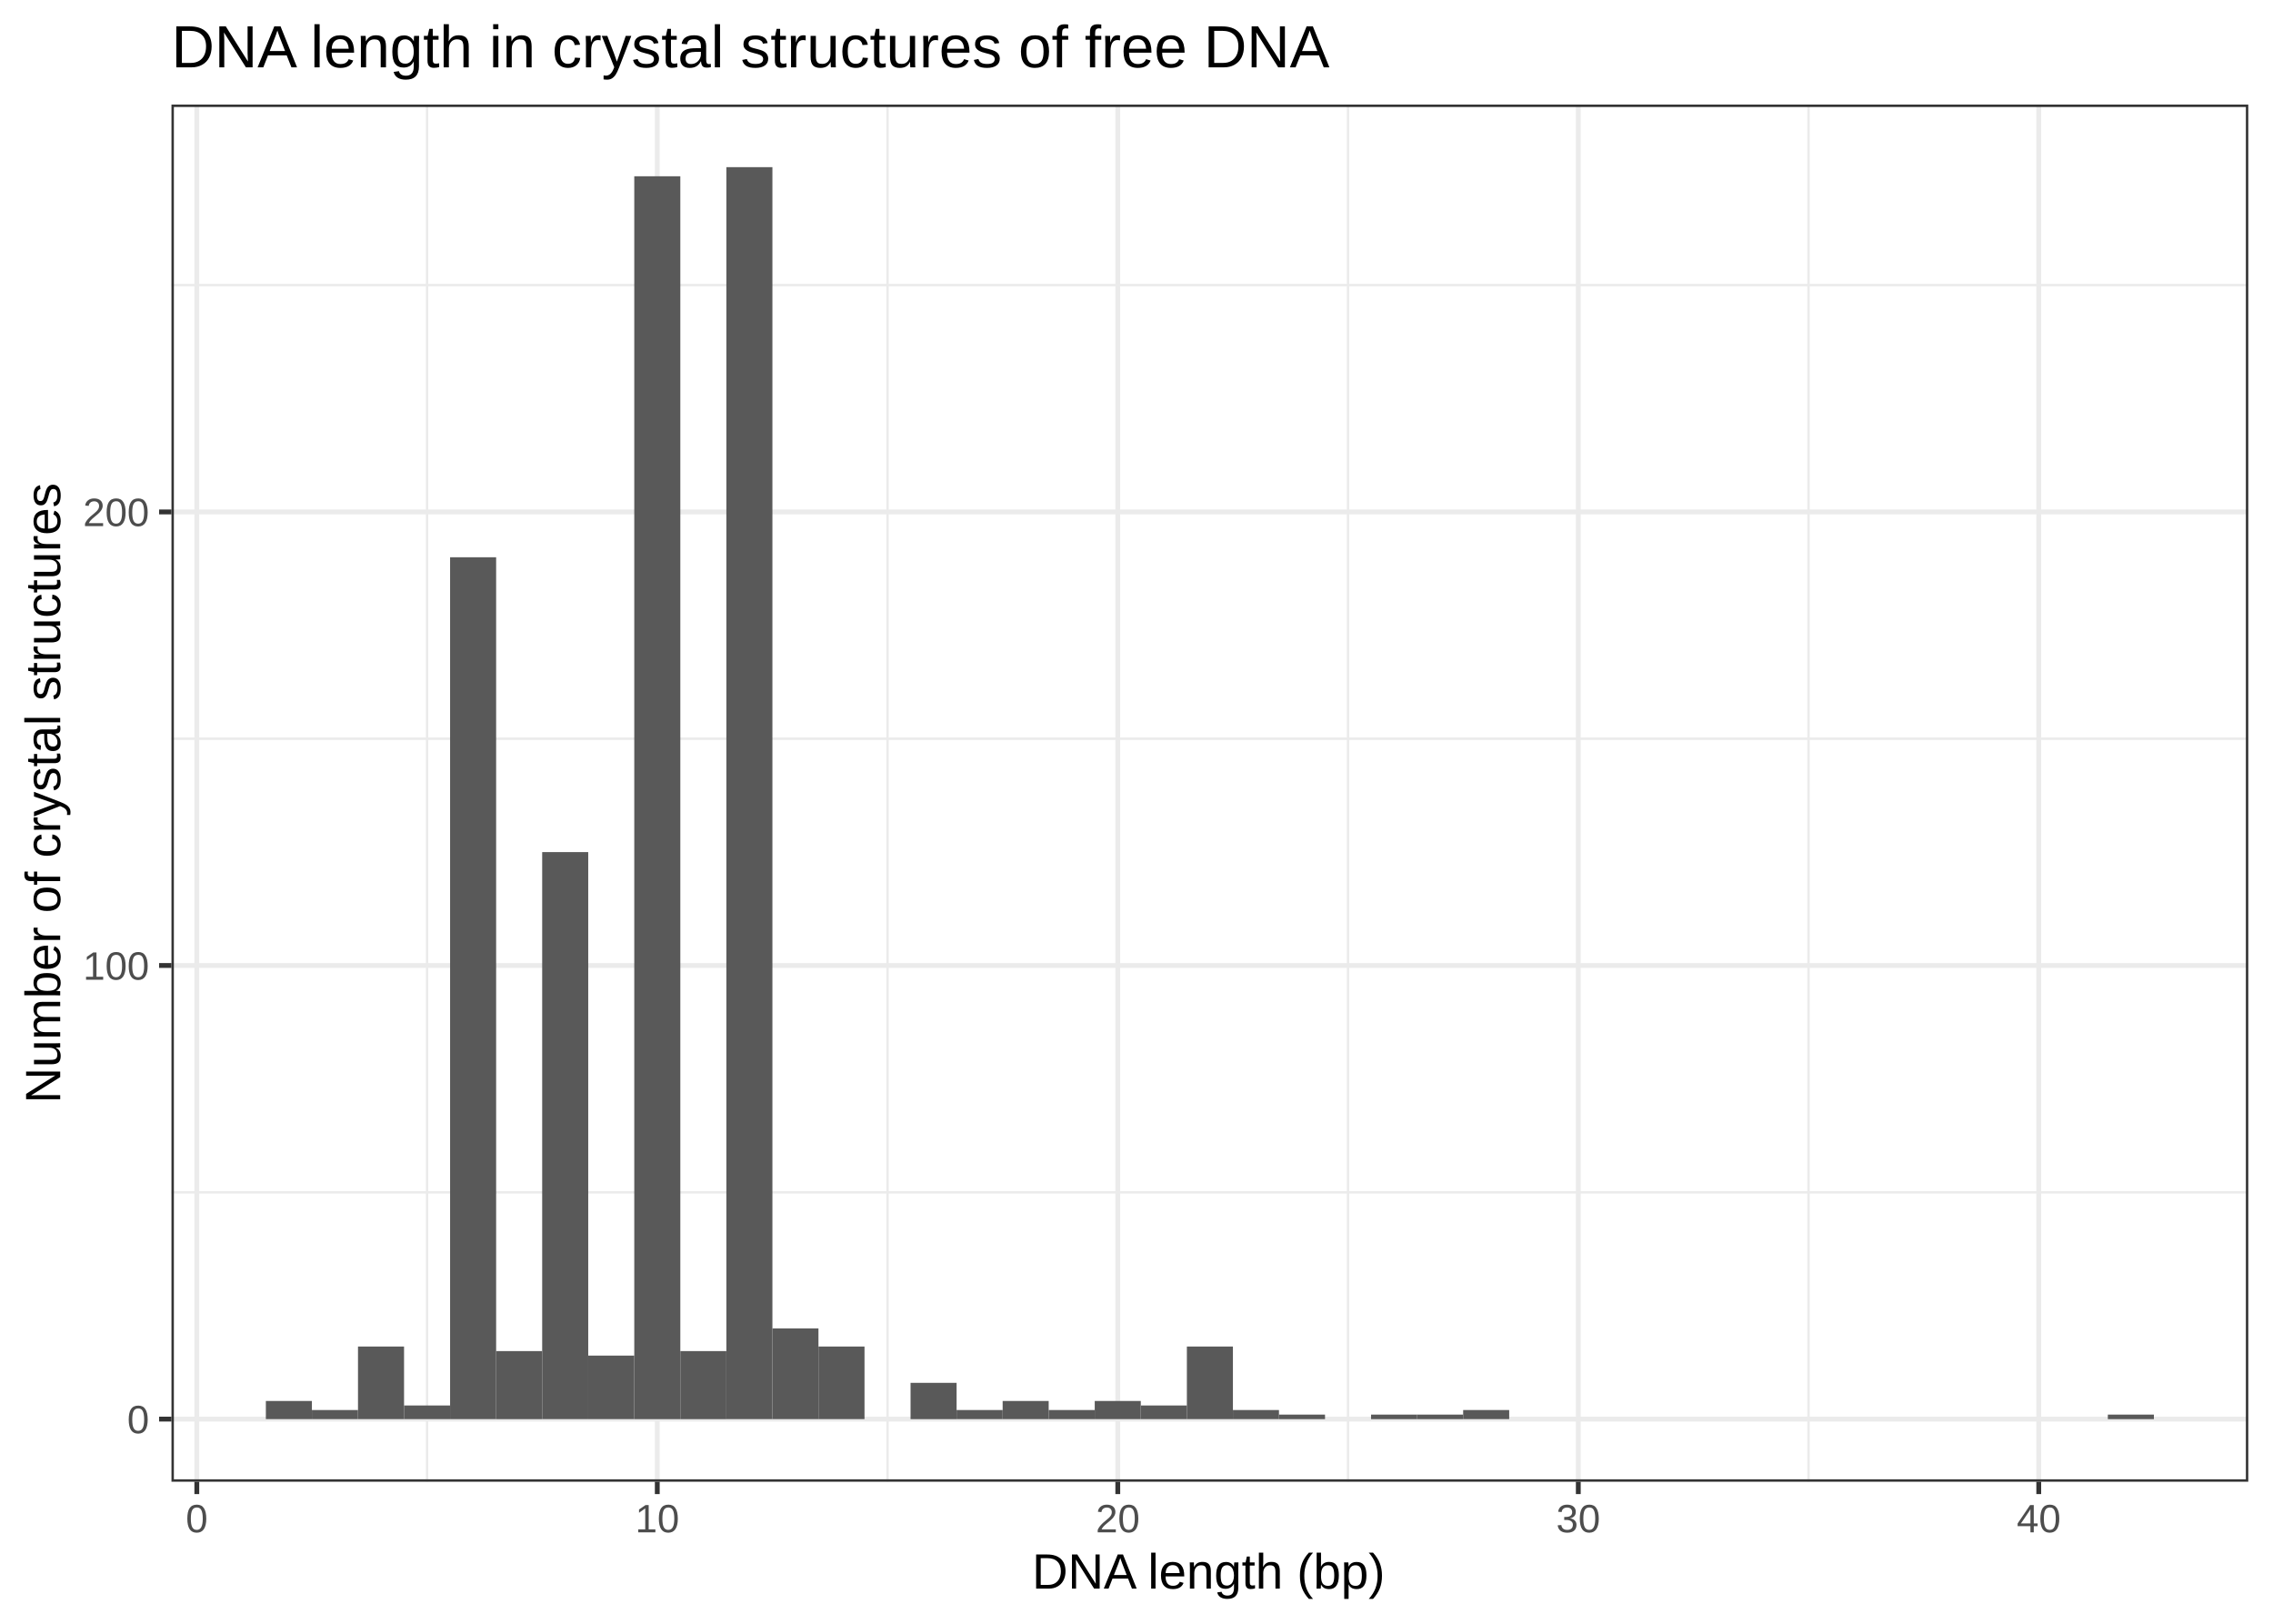
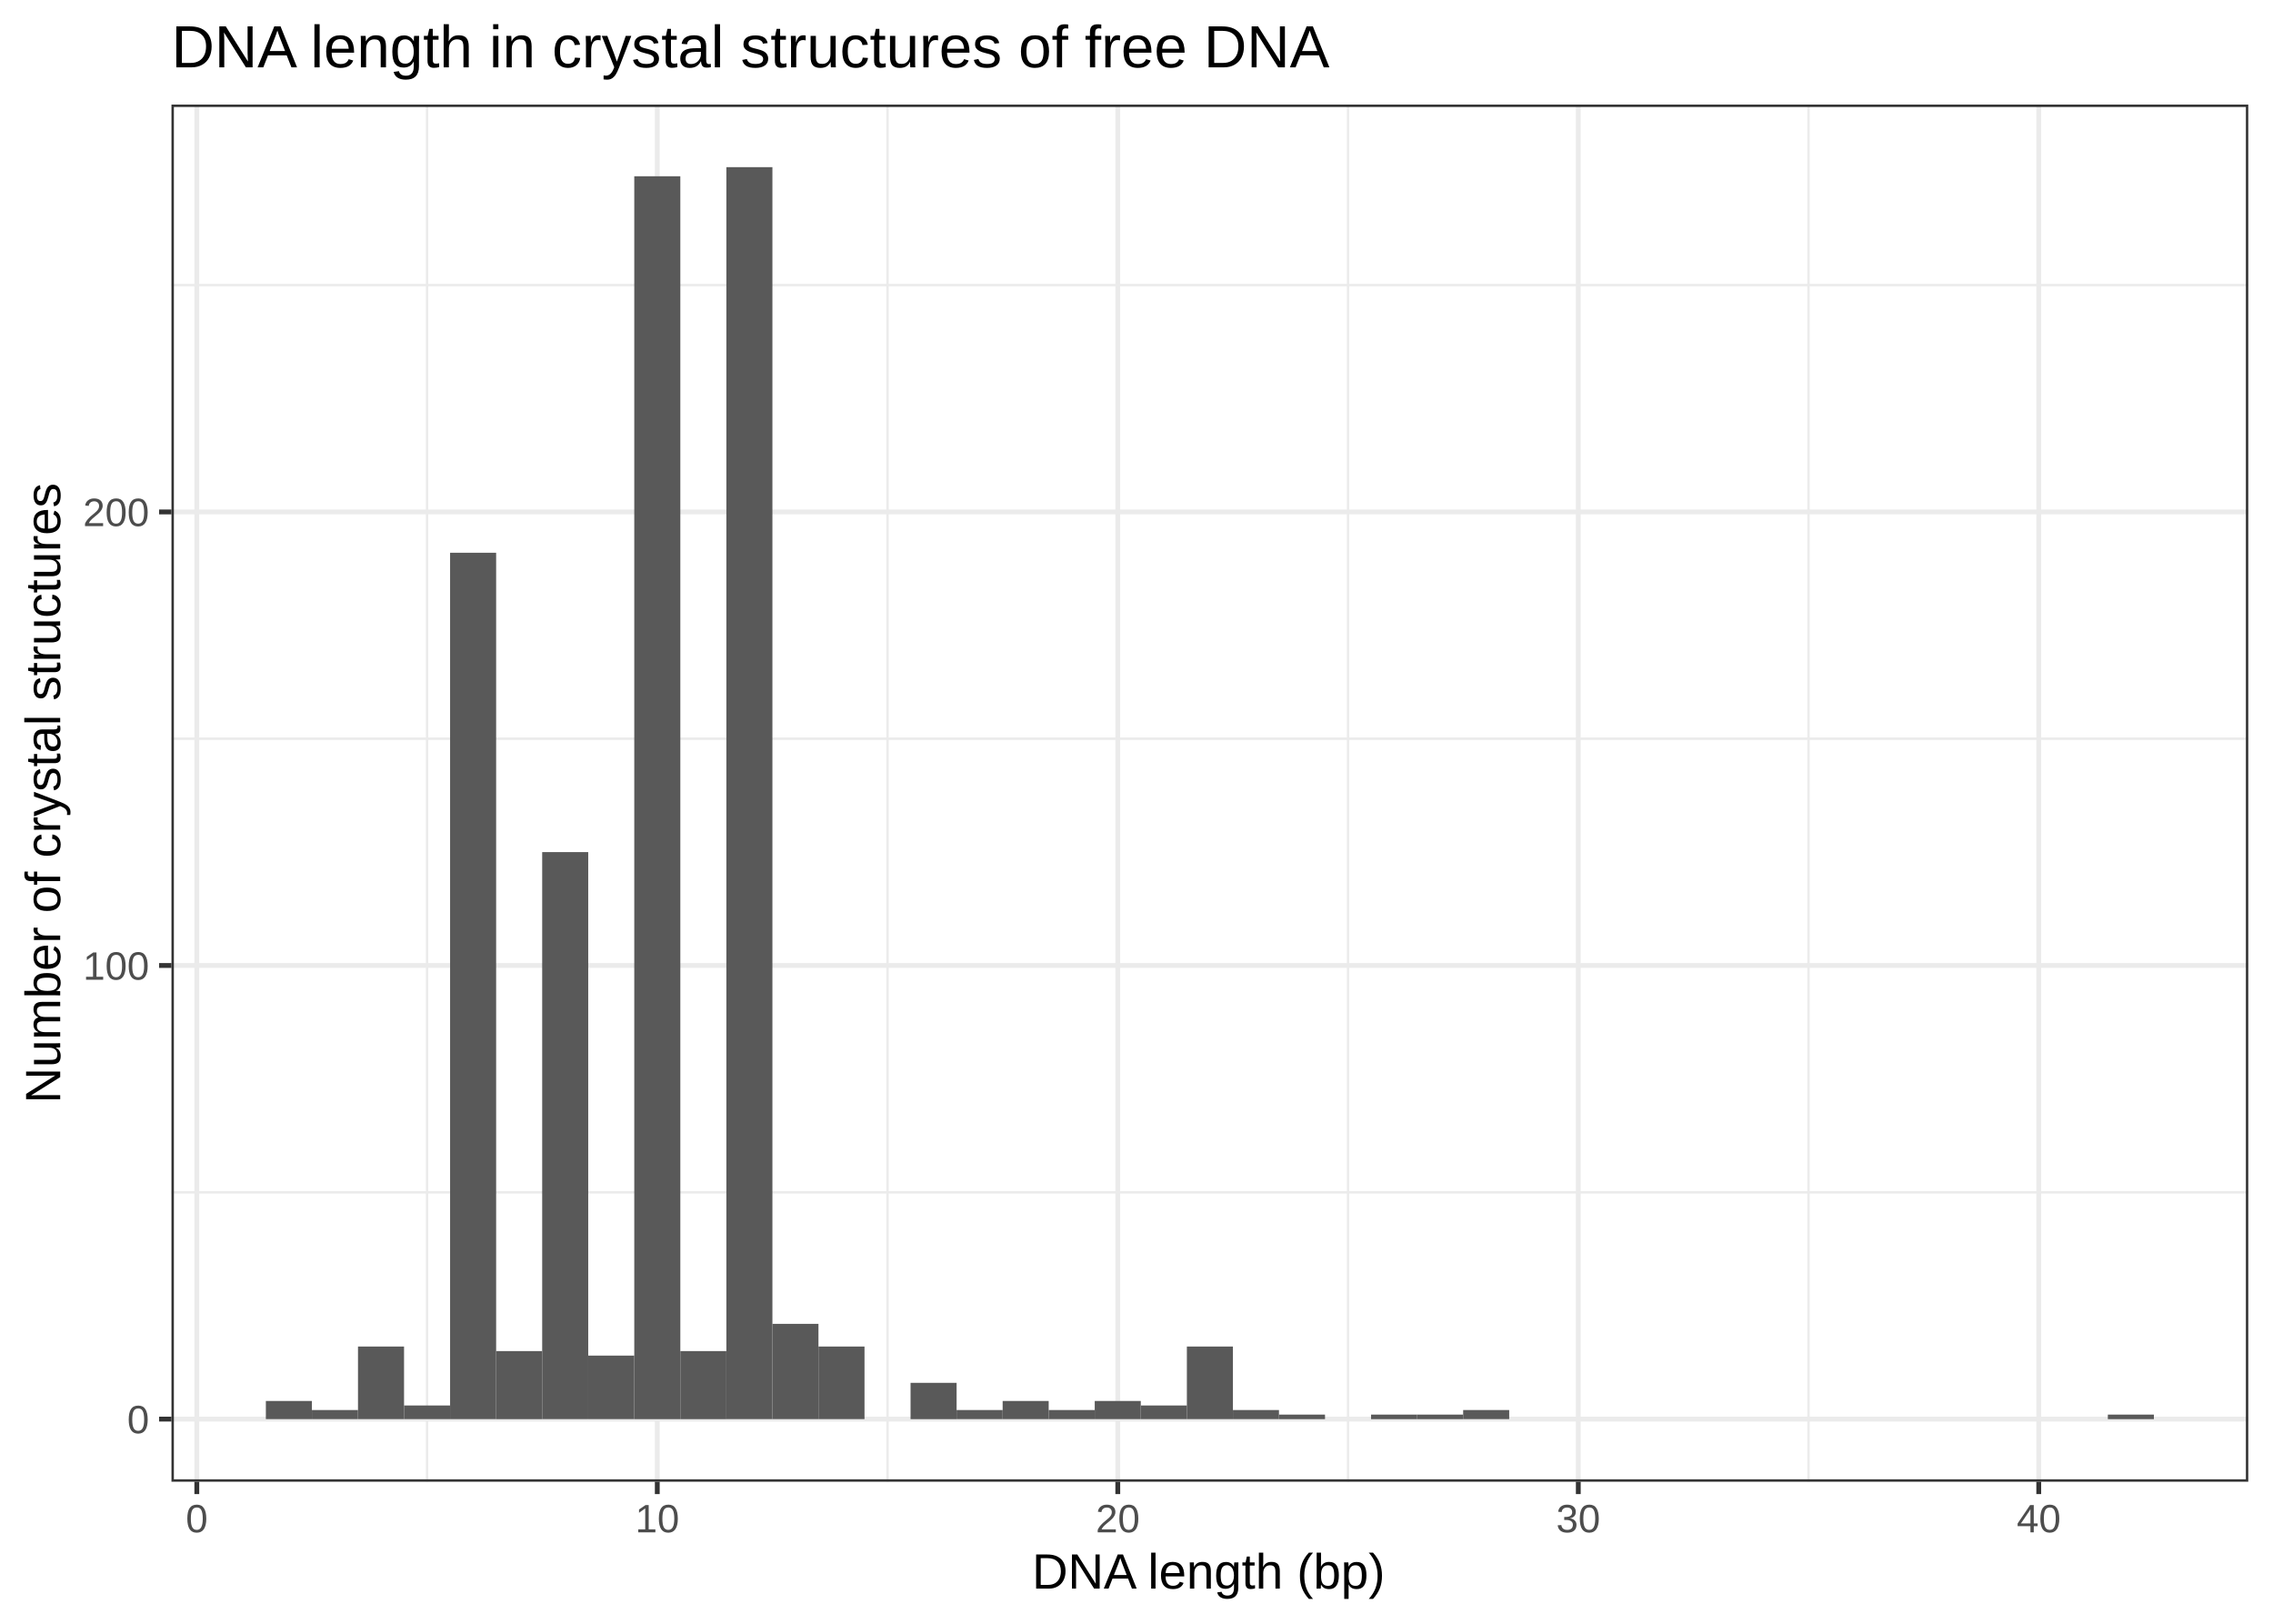
<svg xmlns="http://www.w3.org/2000/svg" viewBox="0 0 504.00 360.00">
  <defs>
    <style type="text/css">
    line, polyline, polygon, path, rect, circle {
      fill: none;
      stroke: #000000;
      stroke-linecap: round;
      stroke-linejoin: round;
      stroke-miterlimit: 10.00;
    }
  </style>
  </defs>
  <rect width="100%" height="100%" style="stroke: none; fill: #FFFFFF;" />
  <rect x="0.00" y="0" width="504.00" height="360.00" style="stroke-width: 1.07; stroke: #FFFFFF; fill: #FFFFFF;" />
  <defs>
    <clipPath id="cpMzguMDJ8NDk4LjUyfDMyOC41MXwyMy4xOQ==">
      <rect x="38.02" y="23.19" width="460.50" height="305.32" />
    </clipPath>
  </defs>
  <rect x="38.02" y="23.19" width="460.50" height="305.32" style="stroke-width: 1.07; stroke: none; fill: #FFFFFF;" clip-path="url(#cpMzguMDJ8NDk4LjUyfDMyOC41MXwyMy4xOQ==)" />
  <polyline points="38.02,264.35 498.52,264.35 " style="stroke-width: 0.53; stroke: #EBEBEB; stroke-linecap: butt;" clip-path="url(#cpMzguMDJ8NDk4LjUyfDMyOC41MXwyMy4xOQ==)" />
  <polyline points="38.02,163.78 498.52,163.78 " style="stroke-width: 0.53; stroke: #EBEBEB; stroke-linecap: butt;" clip-path="url(#cpMzguMDJ8NDk4LjUyfDMyOC41MXwyMy4xOQ==)" />
  <polyline points="38.02,63.21 498.52,63.21 " style="stroke-width: 0.53; stroke: #EBEBEB; stroke-linecap: butt;" clip-path="url(#cpMzguMDJ8NDk4LjUyfDMyOC41MXwyMy4xOQ==)" />
  <polyline points="94.69,328.51 94.69,23.19 " style="stroke-width: 0.53; stroke: #EBEBEB; stroke-linecap: butt;" clip-path="url(#cpMzguMDJ8NDk4LjUyfDMyOC41MXwyMy4xOQ==)" />
  <polyline points="196.80,328.51 196.80,23.19 " style="stroke-width: 0.53; stroke: #EBEBEB; stroke-linecap: butt;" clip-path="url(#cpMzguMDJ8NDk4LjUyfDMyOC41MXwyMy4xOQ==)" />
  <polyline points="298.90,328.51 298.90,23.19 " style="stroke-width: 0.53; stroke: #EBEBEB; stroke-linecap: butt;" clip-path="url(#cpMzguMDJ8NDk4LjUyfDMyOC41MXwyMy4xOQ==)" />
  <polyline points="401.01,328.51 401.01,23.19 " style="stroke-width: 0.53; stroke: #EBEBEB; stroke-linecap: butt;" clip-path="url(#cpMzguMDJ8NDk4LjUyfDMyOC41MXwyMy4xOQ==)" />
  <polyline points="38.02,314.63 498.52,314.63 " style="stroke-width: 1.07; stroke: #EBEBEB; stroke-linecap: butt;" clip-path="url(#cpMzguMDJ8NDk4LjUyfDMyOC41MXwyMy4xOQ==)" />
  <polyline points="38.02,214.06 498.52,214.06 " style="stroke-width: 1.07; stroke: #EBEBEB; stroke-linecap: butt;" clip-path="url(#cpMzguMDJ8NDk4LjUyfDMyOC41MXwyMy4xOQ==)" />
  <polyline points="38.02,113.50 498.52,113.50 " style="stroke-width: 1.07; stroke: #EBEBEB; stroke-linecap: butt;" clip-path="url(#cpMzguMDJ8NDk4LjUyfDMyOC41MXwyMy4xOQ==)" />
  <polyline points="43.64,328.51 43.64,23.19 " style="stroke-width: 1.07; stroke: #EBEBEB; stroke-linecap: butt;" clip-path="url(#cpMzguMDJ8NDk4LjUyfDMyOC41MXwyMy4xOQ==)" />
  <polyline points="145.74,328.51 145.74,23.19 " style="stroke-width: 1.07; stroke: #EBEBEB; stroke-linecap: butt;" clip-path="url(#cpMzguMDJ8NDk4LjUyfDMyOC41MXwyMy4xOQ==)" />
  <polyline points="247.85,328.51 247.85,23.19 " style="stroke-width: 1.07; stroke: #EBEBEB; stroke-linecap: butt;" clip-path="url(#cpMzguMDJ8NDk4LjUyfDMyOC41MXwyMy4xOQ==)" />
  <polyline points="349.96,328.51 349.96,23.19 " style="stroke-width: 1.07; stroke: #EBEBEB; stroke-linecap: butt;" clip-path="url(#cpMzguMDJ8NDk4LjUyfDMyOC41MXwyMy4xOQ==)" />
  <polyline points="452.06,328.51 452.06,23.19 " style="stroke-width: 1.07; stroke: #EBEBEB; stroke-linecap: butt;" clip-path="url(#cpMzguMDJ8NDk4LjUyfDMyOC41MXwyMy4xOQ==)" />
  <rect x="58.95" y="310.61" width="10.21" height="4.02" style="stroke-width: 1.07; stroke: none; stroke-linecap: square; stroke-linejoin: miter; fill: #595959;" clip-path="url(#cpMzguMDJ8NDk4LjUyfDMyOC41MXwyMy4xOQ==)" />
  <rect x="69.16" y="312.62" width="10.21" height="2.01" style="stroke-width: 1.07; stroke: none; stroke-linecap: square; stroke-linejoin: miter; fill: #595959;" clip-path="url(#cpMzguMDJ8NDk4LjUyfDMyOC41MXwyMy4xOQ==)" />
  <rect x="79.38" y="298.54" width="10.21" height="16.09" style="stroke-width: 1.07; stroke: none; stroke-linecap: square; stroke-linejoin: miter; fill: #595959;" clip-path="url(#cpMzguMDJ8NDk4LjUyfDMyOC41MXwyMy4xOQ==)" />
  <rect x="89.59" y="311.61" width="10.21" height="3.02" style="stroke-width: 1.07; stroke: none; stroke-linecap: square; stroke-linejoin: miter; fill: #595959;" clip-path="url(#cpMzguMDJ8NDk4LjUyfDMyOC41MXwyMy4xOQ==)" />
-   <rect x="99.80" y="123.55" width="10.21" height="191.08" style="stroke-width: 1.07; stroke: none; stroke-linecap: square; stroke-linejoin: miter; fill: #595959;" clip-path="url(#cpMzguMDJ8NDk4LjUyfDMyOC41MXwyMy4xOQ==)" />
+   <rect x="99.80" y="122.55" width="10.21" height="192.08" style="stroke-width: 1.07; stroke: none; stroke-linecap: square; stroke-linejoin: miter; fill: #595959;" clip-path="url(#cpMzguMDJ8NDk4LjUyfDMyOC41MXwyMy4xOQ==)" />
  <rect x="110.01" y="299.55" width="10.21" height="15.09" style="stroke-width: 1.07; stroke: none; stroke-linecap: square; stroke-linejoin: miter; fill: #595959;" clip-path="url(#cpMzguMDJ8NDk4LjUyfDMyOC41MXwyMy4xOQ==)" />
  <rect x="120.22" y="188.92" width="10.21" height="125.71" style="stroke-width: 1.07; stroke: none; stroke-linecap: square; stroke-linejoin: miter; fill: #595959;" clip-path="url(#cpMzguMDJ8NDk4LjUyfDMyOC41MXwyMy4xOQ==)" />
  <rect x="130.43" y="300.55" width="10.21" height="14.08" style="stroke-width: 1.07; stroke: none; stroke-linecap: square; stroke-linejoin: miter; fill: #595959;" clip-path="url(#cpMzguMDJ8NDk4LjUyfDMyOC41MXwyMy4xOQ==)" />
  <rect x="140.64" y="39.08" width="10.21" height="275.56" style="stroke-width: 1.07; stroke: none; stroke-linecap: square; stroke-linejoin: miter; fill: #595959;" clip-path="url(#cpMzguMDJ8NDk4LjUyfDMyOC41MXwyMy4xOQ==)" />
  <rect x="150.85" y="299.55" width="10.21" height="15.09" style="stroke-width: 1.07; stroke: none; stroke-linecap: square; stroke-linejoin: miter; fill: #595959;" clip-path="url(#cpMzguMDJ8NDk4LjUyfDMyOC41MXwyMy4xOQ==)" />
  <rect x="161.06" y="37.06" width="10.21" height="277.57" style="stroke-width: 1.07; stroke: none; stroke-linecap: square; stroke-linejoin: miter; fill: #595959;" clip-path="url(#cpMzguMDJ8NDk4LjUyfDMyOC41MXwyMy4xOQ==)" />
-   <rect x="171.27" y="294.52" width="10.21" height="20.11" style="stroke-width: 1.07; stroke: none; stroke-linecap: square; stroke-linejoin: miter; fill: #595959;" clip-path="url(#cpMzguMDJ8NDk4LjUyfDMyOC41MXwyMy4xOQ==)" />
+   <rect x="171.27" y="293.51" width="10.21" height="21.12" style="stroke-width: 1.07; stroke: none; stroke-linecap: square; stroke-linejoin: miter; fill: #595959;" clip-path="url(#cpMzguMDJ8NDk4LjUyfDMyOC41MXwyMy4xOQ==)" />
  <rect x="181.48" y="298.54" width="10.21" height="16.09" style="stroke-width: 1.07; stroke: none; stroke-linecap: square; stroke-linejoin: miter; fill: #595959;" clip-path="url(#cpMzguMDJ8NDk4LjUyfDMyOC41MXwyMy4xOQ==)" />
  <rect x="191.69" y="314.63" width="10.21" height="0.00" style="stroke-width: 1.07; stroke: none; stroke-linecap: square; stroke-linejoin: miter; fill: #595959;" clip-path="url(#cpMzguMDJ8NDk4LjUyfDMyOC41MXwyMy4xOQ==)" />
  <rect x="201.90" y="306.59" width="10.21" height="8.05" style="stroke-width: 1.07; stroke: none; stroke-linecap: square; stroke-linejoin: miter; fill: #595959;" clip-path="url(#cpMzguMDJ8NDk4LjUyfDMyOC41MXwyMy4xOQ==)" />
  <rect x="212.11" y="312.62" width="10.21" height="2.01" style="stroke-width: 1.07; stroke: none; stroke-linecap: square; stroke-linejoin: miter; fill: #595959;" clip-path="url(#cpMzguMDJ8NDk4LjUyfDMyOC41MXwyMy4xOQ==)" />
  <rect x="222.32" y="310.61" width="10.21" height="4.02" style="stroke-width: 1.07; stroke: none; stroke-linecap: square; stroke-linejoin: miter; fill: #595959;" clip-path="url(#cpMzguMDJ8NDk4LjUyfDMyOC41MXwyMy4xOQ==)" />
  <rect x="232.53" y="312.62" width="10.21" height="2.01" style="stroke-width: 1.07; stroke: none; stroke-linecap: square; stroke-linejoin: miter; fill: #595959;" clip-path="url(#cpMzguMDJ8NDk4LjUyfDMyOC41MXwyMy4xOQ==)" />
  <rect x="242.74" y="310.61" width="10.21" height="4.02" style="stroke-width: 1.07; stroke: none; stroke-linecap: square; stroke-linejoin: miter; fill: #595959;" clip-path="url(#cpMzguMDJ8NDk4LjUyfDMyOC41MXwyMy4xOQ==)" />
  <rect x="252.96" y="311.61" width="10.21" height="3.02" style="stroke-width: 1.07; stroke: none; stroke-linecap: square; stroke-linejoin: miter; fill: #595959;" clip-path="url(#cpMzguMDJ8NDk4LjUyfDMyOC41MXwyMy4xOQ==)" />
  <rect x="263.17" y="298.54" width="10.21" height="16.09" style="stroke-width: 1.07; stroke: none; stroke-linecap: square; stroke-linejoin: miter; fill: #595959;" clip-path="url(#cpMzguMDJ8NDk4LjUyfDMyOC41MXwyMy4xOQ==)" />
  <rect x="273.38" y="312.62" width="10.21" height="2.01" style="stroke-width: 1.07; stroke: none; stroke-linecap: square; stroke-linejoin: miter; fill: #595959;" clip-path="url(#cpMzguMDJ8NDk4LjUyfDMyOC41MXwyMy4xOQ==)" />
  <rect x="283.59" y="313.63" width="10.21" height="1.01" style="stroke-width: 1.07; stroke: none; stroke-linecap: square; stroke-linejoin: miter; fill: #595959;" clip-path="url(#cpMzguMDJ8NDk4LjUyfDMyOC41MXwyMy4xOQ==)" />
  <rect x="293.80" y="314.63" width="10.21" height="0.00" style="stroke-width: 1.07; stroke: none; stroke-linecap: square; stroke-linejoin: miter; fill: #595959;" clip-path="url(#cpMzguMDJ8NDk4LjUyfDMyOC41MXwyMy4xOQ==)" />
  <rect x="304.01" y="313.63" width="10.21" height="1.01" style="stroke-width: 1.07; stroke: none; stroke-linecap: square; stroke-linejoin: miter; fill: #595959;" clip-path="url(#cpMzguMDJ8NDk4LjUyfDMyOC41MXwyMy4xOQ==)" />
  <rect x="314.22" y="313.63" width="10.21" height="1.01" style="stroke-width: 1.07; stroke: none; stroke-linecap: square; stroke-linejoin: miter; fill: #595959;" clip-path="url(#cpMzguMDJ8NDk4LjUyfDMyOC41MXwyMy4xOQ==)" />
  <rect x="324.43" y="312.62" width="10.21" height="2.01" style="stroke-width: 1.07; stroke: none; stroke-linecap: square; stroke-linejoin: miter; fill: #595959;" clip-path="url(#cpMzguMDJ8NDk4LjUyfDMyOC41MXwyMy4xOQ==)" />
  <rect x="334.64" y="314.63" width="10.21" height="0.00" style="stroke-width: 1.07; stroke: none; stroke-linecap: square; stroke-linejoin: miter; fill: #595959;" clip-path="url(#cpMzguMDJ8NDk4LjUyfDMyOC41MXwyMy4xOQ==)" />
  <rect x="344.85" y="314.63" width="10.21" height="0.00" style="stroke-width: 1.07; stroke: none; stroke-linecap: square; stroke-linejoin: miter; fill: #595959;" clip-path="url(#cpMzguMDJ8NDk4LjUyfDMyOC41MXwyMy4xOQ==)" />
  <rect x="355.06" y="314.63" width="10.21" height="0.00" style="stroke-width: 1.07; stroke: none; stroke-linecap: square; stroke-linejoin: miter; fill: #595959;" clip-path="url(#cpMzguMDJ8NDk4LjUyfDMyOC41MXwyMy4xOQ==)" />
  <rect x="365.27" y="314.63" width="10.21" height="0.00" style="stroke-width: 1.07; stroke: none; stroke-linecap: square; stroke-linejoin: miter; fill: #595959;" clip-path="url(#cpMzguMDJ8NDk4LjUyfDMyOC41MXwyMy4xOQ==)" />
  <rect x="375.48" y="314.63" width="10.21" height="0.00" style="stroke-width: 1.07; stroke: none; stroke-linecap: square; stroke-linejoin: miter; fill: #595959;" clip-path="url(#cpMzguMDJ8NDk4LjUyfDMyOC41MXwyMy4xOQ==)" />
  <rect x="385.69" y="314.63" width="10.21" height="0.00" style="stroke-width: 1.07; stroke: none; stroke-linecap: square; stroke-linejoin: miter; fill: #595959;" clip-path="url(#cpMzguMDJ8NDk4LjUyfDMyOC41MXwyMy4xOQ==)" />
  <rect x="395.90" y="314.63" width="10.21" height="0.00" style="stroke-width: 1.07; stroke: none; stroke-linecap: square; stroke-linejoin: miter; fill: #595959;" clip-path="url(#cpMzguMDJ8NDk4LjUyfDMyOC41MXwyMy4xOQ==)" />
  <rect x="406.11" y="314.63" width="10.21" height="0.00" style="stroke-width: 1.07; stroke: none; stroke-linecap: square; stroke-linejoin: miter; fill: #595959;" clip-path="url(#cpMzguMDJ8NDk4LjUyfDMyOC41MXwyMy4xOQ==)" />
  <rect x="416.33" y="314.63" width="10.21" height="0.00" style="stroke-width: 1.07; stroke: none; stroke-linecap: square; stroke-linejoin: miter; fill: #595959;" clip-path="url(#cpMzguMDJ8NDk4LjUyfDMyOC41MXwyMy4xOQ==)" />
  <rect x="426.54" y="314.63" width="10.21" height="0.00" style="stroke-width: 1.07; stroke: none; stroke-linecap: square; stroke-linejoin: miter; fill: #595959;" clip-path="url(#cpMzguMDJ8NDk4LjUyfDMyOC41MXwyMy4xOQ==)" />
  <rect x="436.75" y="314.63" width="10.21" height="0.00" style="stroke-width: 1.07; stroke: none; stroke-linecap: square; stroke-linejoin: miter; fill: #595959;" clip-path="url(#cpMzguMDJ8NDk4LjUyfDMyOC41MXwyMy4xOQ==)" />
  <rect x="446.96" y="314.63" width="10.21" height="0.00" style="stroke-width: 1.07; stroke: none; stroke-linecap: square; stroke-linejoin: miter; fill: #595959;" clip-path="url(#cpMzguMDJ8NDk4LjUyfDMyOC41MXwyMy4xOQ==)" />
  <rect x="457.17" y="314.63" width="10.21" height="0.00" style="stroke-width: 1.07; stroke: none; stroke-linecap: square; stroke-linejoin: miter; fill: #595959;" clip-path="url(#cpMzguMDJ8NDk4LjUyfDMyOC41MXwyMy4xOQ==)" />
  <rect x="467.38" y="313.63" width="10.21" height="1.01" style="stroke-width: 1.07; stroke: none; stroke-linecap: square; stroke-linejoin: miter; fill: #595959;" clip-path="url(#cpMzguMDJ8NDk4LjUyfDMyOC41MXwyMy4xOQ==)" />
  <rect x="38.02" y="23.19" width="460.50" height="305.32" style="stroke-width: 1.07; stroke: #333333;" clip-path="url(#cpMzguMDJ8NDk4LjUyfDMyOC41MXwyMy4xOQ==)" />
  <defs>
    <clipPath id="cpMC4wMHw1MDQuMDB8MzYwLjAwfDAuMDA=">
      <rect x="0.00" y="0.00" width="504.00" height="360.00" />
    </clipPath>
  </defs>
  <g clip-path="url(#cpMC4wMHw1MDQuMDB8MzYwLjAwfDAuMDA=)">
    <text x="28.20" y="317.78" style="font-size: 8.80px; fill: #4D4D4D; font-family: Arial;" textLength="4.89px" lengthAdjust="spacingAndGlyphs">0</text>
  </g>
  <g clip-path="url(#cpMC4wMHw1MDQuMDB8MzYwLjAwfDAuMDA=)">
    <text x="18.41" y="217.21" style="font-size: 8.80px; fill: #4D4D4D; font-family: Arial;" textLength="14.68px" lengthAdjust="spacingAndGlyphs">100</text>
  </g>
  <g clip-path="url(#cpMC4wMHw1MDQuMDB8MzYwLjAwfDAuMDA=)">
    <text x="18.41" y="116.65" style="font-size: 8.80px; fill: #4D4D4D; font-family: Arial;" textLength="14.68px" lengthAdjust="spacingAndGlyphs">200</text>
  </g>
  <polyline points="35.28,314.63 38.02,314.63 " style="stroke-width: 1.07; stroke: #333333; stroke-linecap: butt;" clip-path="url(#cpMC4wMHw1MDQuMDB8MzYwLjAwfDAuMDA=)" />
  <polyline points="35.28,214.06 38.02,214.06 " style="stroke-width: 1.07; stroke: #333333; stroke-linecap: butt;" clip-path="url(#cpMC4wMHw1MDQuMDB8MzYwLjAwfDAuMDA=)" />
  <polyline points="35.28,113.50 38.02,113.50 " style="stroke-width: 1.07; stroke: #333333; stroke-linecap: butt;" clip-path="url(#cpMC4wMHw1MDQuMDB8MzYwLjAwfDAuMDA=)" />
  <polyline points="43.64,331.25 43.64,328.51 " style="stroke-width: 1.07; stroke: #333333; stroke-linecap: butt;" clip-path="url(#cpMC4wMHw1MDQuMDB8MzYwLjAwfDAuMDA=)" />
  <polyline points="145.74,331.25 145.74,328.51 " style="stroke-width: 1.07; stroke: #333333; stroke-linecap: butt;" clip-path="url(#cpMC4wMHw1MDQuMDB8MzYwLjAwfDAuMDA=)" />
  <polyline points="247.85,331.25 247.85,328.51 " style="stroke-width: 1.07; stroke: #333333; stroke-linecap: butt;" clip-path="url(#cpMC4wMHw1MDQuMDB8MzYwLjAwfDAuMDA=)" />
  <polyline points="349.96,331.25 349.96,328.51 " style="stroke-width: 1.07; stroke: #333333; stroke-linecap: butt;" clip-path="url(#cpMC4wMHw1MDQuMDB8MzYwLjAwfDAuMDA=)" />
  <polyline points="452.06,331.25 452.06,328.51 " style="stroke-width: 1.07; stroke: #333333; stroke-linecap: butt;" clip-path="url(#cpMC4wMHw1MDQuMDB8MzYwLjAwfDAuMDA=)" />
  <g clip-path="url(#cpMC4wMHw1MDQuMDB8MzYwLjAwfDAuMDA=)">
    <text x="41.19" y="339.74" style="font-size: 8.80px; fill: #4D4D4D; font-family: Arial;" textLength="4.89px" lengthAdjust="spacingAndGlyphs">0</text>
  </g>
  <g clip-path="url(#cpMC4wMHw1MDQuMDB8MzYwLjAwfDAuMDA=)">
    <text x="140.85" y="339.74" style="font-size: 8.80px; fill: #4D4D4D; font-family: Arial;" textLength="9.79px" lengthAdjust="spacingAndGlyphs">10</text>
  </g>
  <g clip-path="url(#cpMC4wMHw1MDQuMDB8MzYwLjAwfDAuMDA=)">
    <text x="242.96" y="339.74" style="font-size: 8.80px; fill: #4D4D4D; font-family: Arial;" textLength="9.79px" lengthAdjust="spacingAndGlyphs">20</text>
  </g>
  <g clip-path="url(#cpMC4wMHw1MDQuMDB8MzYwLjAwfDAuMDA=)">
    <text x="345.06" y="339.74" style="font-size: 8.80px; fill: #4D4D4D; font-family: Arial;" textLength="9.79px" lengthAdjust="spacingAndGlyphs">30</text>
  </g>
  <g clip-path="url(#cpMC4wMHw1MDQuMDB8MzYwLjAwfDAuMDA=)">
    <text x="447.17" y="339.74" style="font-size: 8.80px; fill: #4D4D4D; font-family: Arial;" textLength="9.79px" lengthAdjust="spacingAndGlyphs">40</text>
  </g>
  <g clip-path="url(#cpMC4wMHw1MDQuMDB8MzYwLjAwfDAuMDA=)">
    <text x="228.84" y="352.21" style="font-size: 11.00px; font-family: Arial;" textLength="78.87px" lengthAdjust="spacingAndGlyphs">DNA length (bp)</text>
  </g>
  <g clip-path="url(#cpMC4wMHw1MDQuMDB8MzYwLjAwfDAuMDA=)">
    <text transform="translate(13.35,244.62) rotate(-90)" style="font-size: 11.00px; font-family: Arial;" textLength="137.54px" lengthAdjust="spacingAndGlyphs">Number of crystal structures</text>
  </g>
  <g clip-path="url(#cpMC4wMHw1MDQuMDB8MzYwLjAwfDAuMDA=)">
    <text x="38.02" y="14.93" style="font-size: 13.20px; font-family: Arial;" textLength="257.49px" lengthAdjust="spacingAndGlyphs">DNA length in crystal structures of free DNA</text>
  </g>
</svg>
